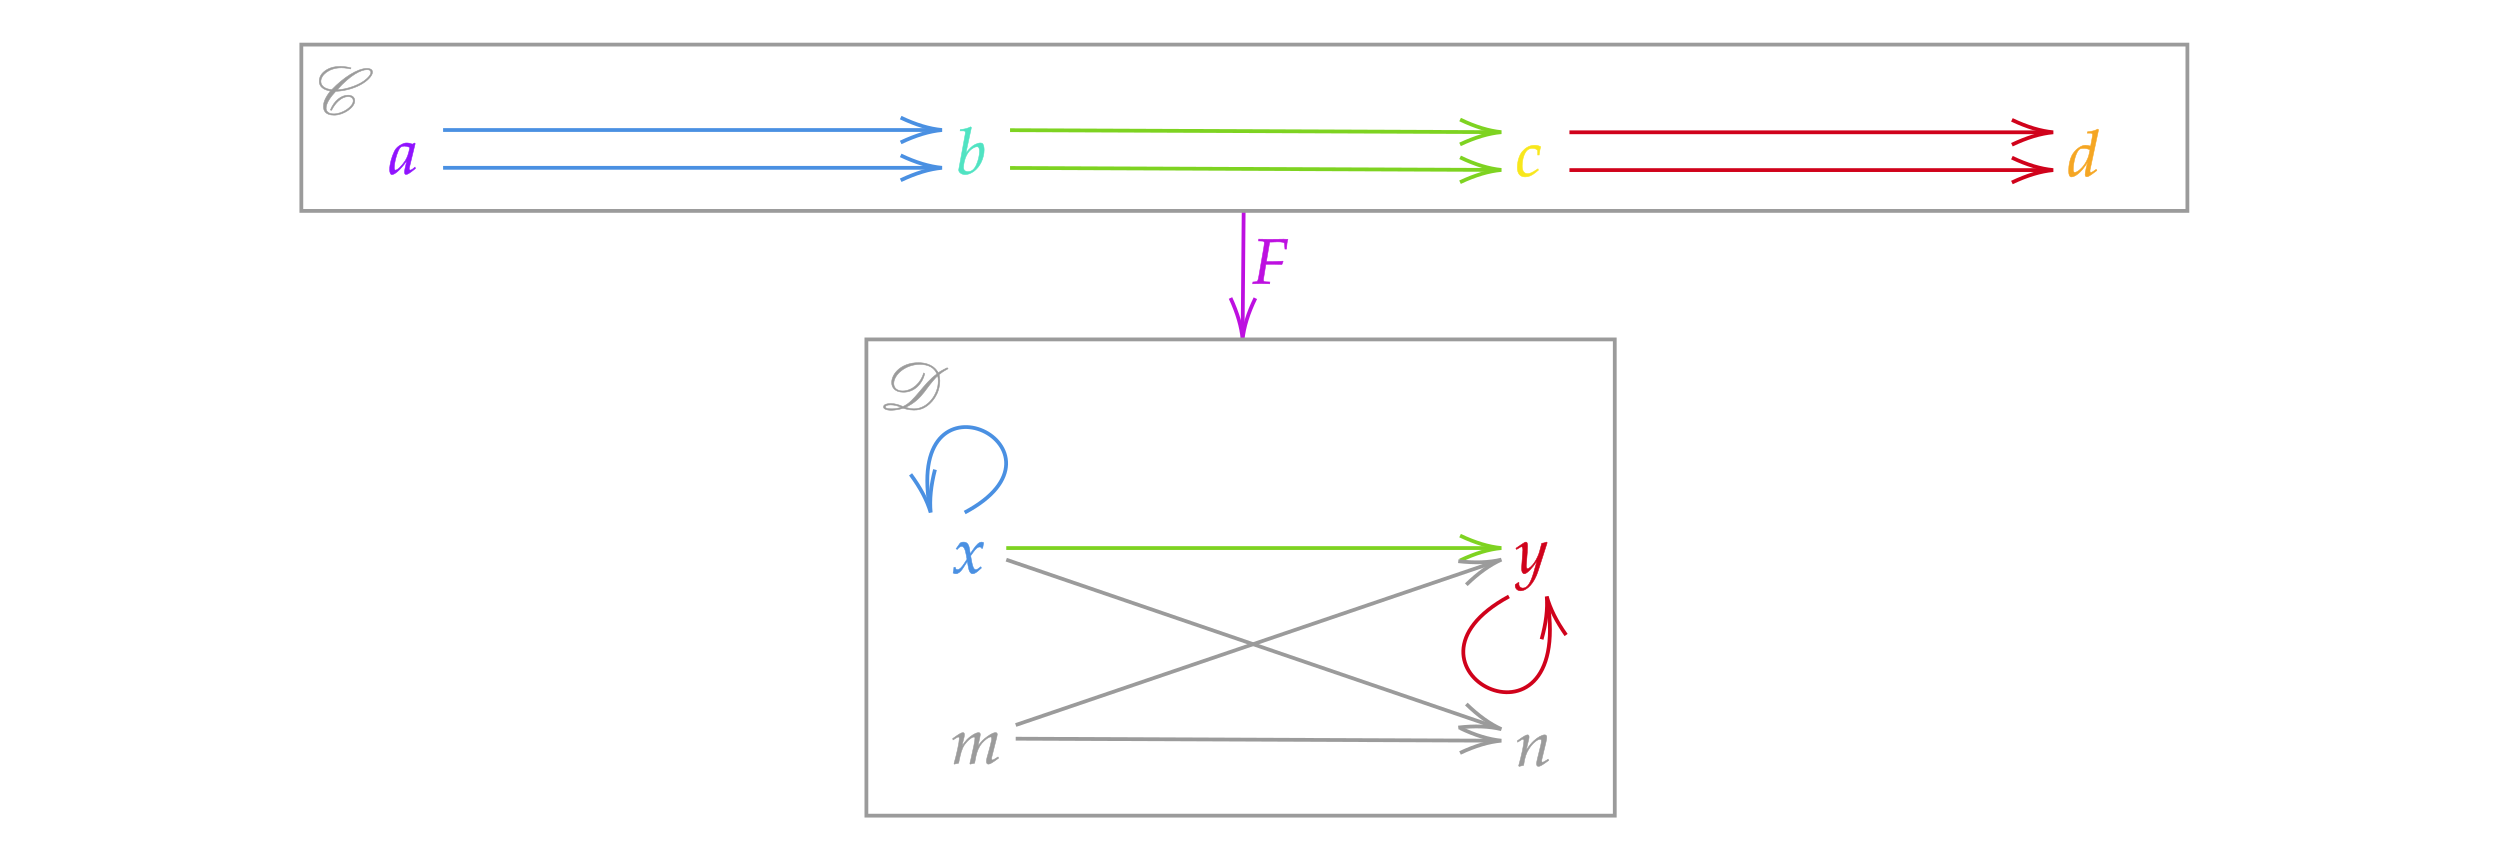
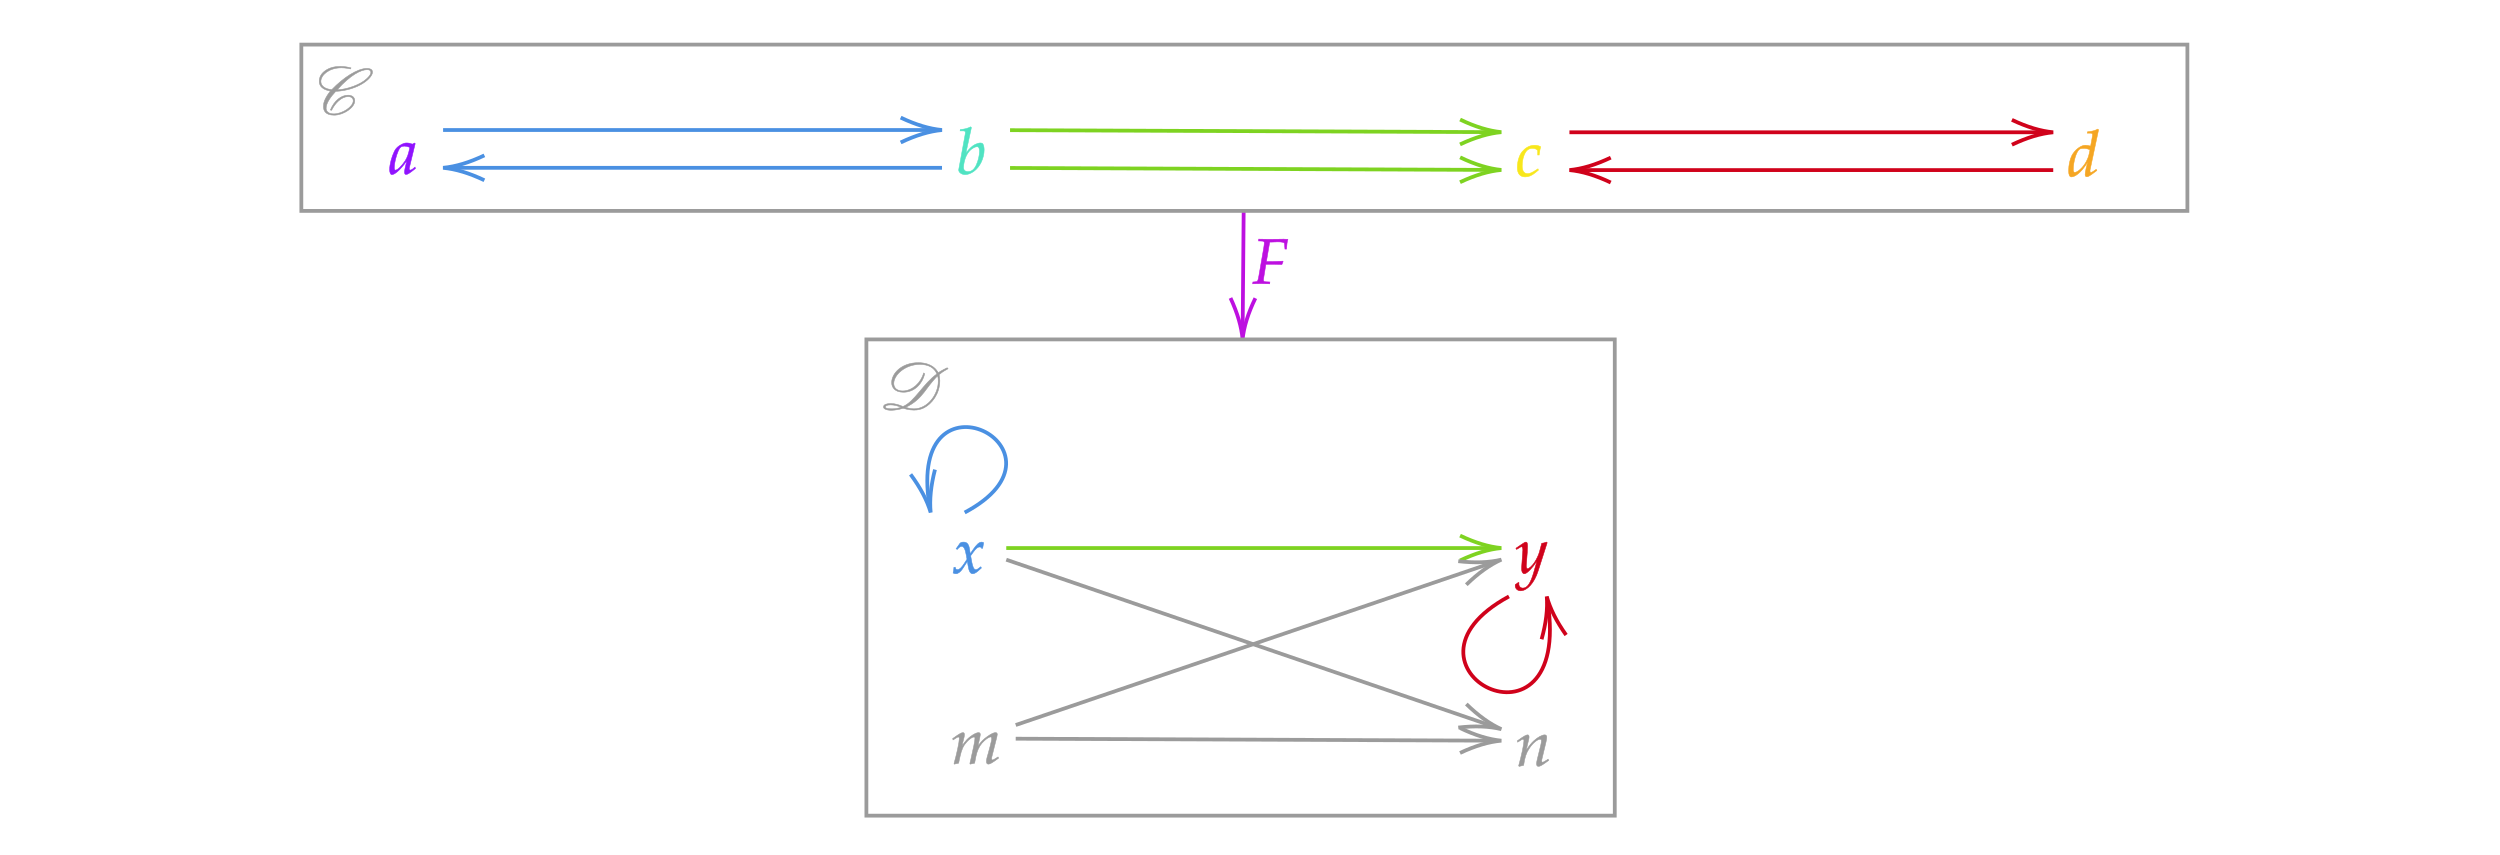
<svg xmlns="http://www.w3.org/2000/svg" x="0" y="0" width="661.433" height="226" style="         width:661.433px;         height:226px;         background: transparent;         fill: none; ">
  <svg class="role-diagram-draw-area">
    <g class="shapes-region" style="stroke: black; fill: none;">
      <g class="arrow-line">
        <path class="connection real" stroke-dasharray="" d="  M255.23,135.6 C286.75,118.86 239.69,95.32 245.91,133.8" style="stroke: rgb(74, 144, 226); stroke-opacity: 1; stroke-width: 1px; fill: none; fill-opacity: 1;" />
        <g stroke="rgb(74,144,226)" stroke-opacity="1" transform="matrix(-0.1914943,-0.9814937,0.9814937,-0.1914943,246.2333,135.6)" style="stroke: rgb(74, 144, 226); stroke-width: 1px;">
          <path d=" M10.93,-3.29 Q4.96,-0.45 0,0 Q4.96,0.45 10.93,3.29" />
        </g>
      </g>
      <g class="arrow-line">
        <path class="connection real" stroke-dasharray="" d="  M399.23,157.8 C364.58,176.61 416.18,203.26 409.46,159.16" style="stroke: rgb(208, 2, 27); stroke-opacity: 1; stroke-width: 1px; fill: none; fill-opacity: 1;" />
        <g stroke="rgb(208,2,27)" stroke-opacity="1" transform="matrix(0.1714133,0.9851992,-0.9851992,0.1714133,409.2333,157.8)" style="stroke: rgb(208, 2, 27); stroke-width: 1px;">
          <path d=" M10.93,-3.29 Q4.96,-0.45 0,0 Q4.96,0.45 10.93,3.29" />
        </g>
      </g>
      <g />
    </g>
    <g>
      <g class="connection-group">
        <g class="arrow-line">
          <path class="connection real" stroke-dasharray="" d="  M329.04,55.8 L328.77,87.8" style="stroke: rgb(189, 16, 224); stroke-opacity: 1; stroke-width: 1px; fill: none; fill-opacity: 1;" />
          <g stroke="rgb(189,16,224)" stroke-opacity="1" transform="matrix(0.008377482,-0.9999649,0.9999649,0.008377482,328.7544,89.79999)" style="stroke: rgb(189, 16, 224); stroke-width: 1px;">
            <path d=" M10.93,-3.29 Q4.96,-0.45 0,0 Q4.96,0.45 10.93,3.29" />
          </g>
        </g>
      </g>
      <g class="connection-group">
        <g class="arrow-line">
          <path class="connection real" stroke-dasharray="" d="  M117.23,34.4 L247.23,34.4" style="stroke: rgb(74, 144, 226); stroke-opacity: 1; stroke-width: 1px; fill: none; fill-opacity: 1;" />
          <g stroke="rgb(74,144,226)" stroke-opacity="1" transform="matrix(-1,1.2246467991473532e-16,-1.2246467991473532e-16,-1,249.225,34.4)" style="stroke: rgb(74, 144, 226); stroke-width: 1px;">
            <path d=" M10.93,-3.29 Q4.96,-0.45 0,0 Q4.96,0.45 10.93,3.29" />
          </g>
        </g>
      </g>
      <g class="connection-group">
        <g class="arrow-line">
          <path class="connection real" stroke-dasharray="" d="  M267.23,34.44 L395.23,34.96" style="stroke: rgb(126, 211, 33); stroke-opacity: 1; stroke-width: 1px; fill: none; fill-opacity: 1;" />
          <g stroke="rgb(126,211,33)" stroke-opacity="1" transform="matrix(-0.9999919,-0.004014246,0.004014246,-0.9999919,397.225,34.96347)" style="stroke: rgb(126, 211, 33); stroke-width: 1px;">
            <path d=" M10.93,-3.29 Q4.96,-0.45 0,0 Q4.96,0.45 10.93,3.29" />
          </g>
        </g>
      </g>
      <g class="connection-group">
        <g class="arrow-line">
          <path class="connection real" stroke-dasharray="" d="  M415.23,35 L541.23,35" style="stroke: rgb(208, 2, 27); stroke-opacity: 1; stroke-width: 1px; fill: none; fill-opacity: 1;" />
          <g stroke="rgb(208,2,27)" stroke-opacity="1" transform="matrix(-1,1.2246467991473532e-16,-1.2246467991473532e-16,-1,543.225,35)" style="stroke: rgb(208, 2, 27); stroke-width: 1px;">
            <path d=" M10.93,-3.29 Q4.96,-0.45 0,0 Q4.96,0.45 10.93,3.29" />
          </g>
        </g>
      </g>
      <g class="connection-group">
        <g class="arrow-line">
          <path class="connection real" stroke-dasharray="" d="  M266.23,145 L395.23,145" style="stroke: rgb(126, 211, 33); stroke-opacity: 1; stroke-width: 1px; fill: none; fill-opacity: 1;" />
          <g stroke="rgb(126,211,33)" stroke-opacity="1" transform="matrix(-1,1.2246467991473532e-16,-1.2246467991473532e-16,-1,397.225,145)" style="stroke: rgb(126, 211, 33); stroke-width: 1px;">
            <path d=" M10.93,-3.29 Q4.96,-0.45 0,0 Q4.96,0.45 10.93,3.29" />
          </g>
        </g>
      </g>
      <g class="connection-group">
        <g class="arrow-line">
          <path class="connection real" stroke-dasharray="" d="  M268.73,195.44 L395.23,195.96" style="stroke: rgb(155, 155, 155); stroke-opacity: 1; stroke-width: 1px; fill: none; fill-opacity: 1;" />
          <g stroke="rgb(155,155,155)" stroke-opacity="1" transform="matrix(-0.9999919,-0.004014246,0.004014246,-0.9999919,397.225,195.9635)" style="stroke: rgb(155, 155, 155); stroke-width: 1px;">
            <path d=" M10.93,-3.29 Q4.96,-0.45 0,0 Q4.96,0.45 10.93,3.29" />
          </g>
        </g>
      </g>
      <g class="connection-group">
        <g class="arrow-line">
-           <path class="connection real" stroke-dasharray="" d="  M117.23,44.4 L247.23,44.4" style="stroke: rgb(74, 144, 226); stroke-opacity: 1; stroke-width: 1px; fill: none; fill-opacity: 1;" />
-           <g stroke="rgb(74,144,226)" stroke-opacity="1" transform="matrix(-1,1.2246467991473532e-16,-1.2246467991473532e-16,-1,249.225,44.4)" style="stroke: rgb(74, 144, 226); stroke-width: 1px;">
-             <path d=" M10.93,-3.29 Q4.96,-0.45 0,0 Q4.96,0.45 10.93,3.29" />
-           </g>
-         </g>
-       </g>
-       <g class="connection-group">
-         <g class="arrow-line">
          <path class="connection real" stroke-dasharray="" d="  M267.23,44.44 L395.23,44.96" style="stroke: rgb(126, 211, 33); stroke-opacity: 1; stroke-width: 1px; fill: none; fill-opacity: 1;" />
          <g stroke="rgb(126,211,33)" stroke-opacity="1" transform="matrix(-0.9999919,-0.004014246,0.004014246,-0.9999919,397.225,44.96355)" style="stroke: rgb(126, 211, 33); stroke-width: 1px;">
            <path d=" M10.93,-3.29 Q4.96,-0.45 0,0 Q4.96,0.45 10.93,3.29" />
          </g>
        </g>
      </g>
      <g class="connection-group">
        <g class="arrow-line">
-           <path class="connection real" stroke-dasharray="" d="  M415.23,45 L541.23,45" style="stroke: rgb(208, 2, 27); stroke-opacity: 1; stroke-width: 1px; fill: none; fill-opacity: 1;" />
-           <g stroke="rgb(208,2,27)" stroke-opacity="1" transform="matrix(-1,1.2246467991473532e-16,-1.2246467991473532e-16,-1,543.225,45)" style="stroke: rgb(208, 2, 27); stroke-width: 1px;">
-             <path d=" M10.93,-3.29 Q4.96,-0.45 0,0 Q4.96,0.45 10.93,3.29" />
-           </g>
-         </g>
-       </g>
-       <g class="connection-group">
-         <g class="arrow-line">
          <path class="connection real" stroke-dasharray="" d="  M266.23,148.08 L395.33,192.27" style="stroke: rgb(155, 155, 155); stroke-width: 1px; fill: none; fill-opacity: 1; stroke-opacity: 1;" />
          <g stroke="rgb(155,155,155)" transform="matrix(-0.9460854,-0.3239174,0.3239174,-0.9460854,397.225,192.9195)" style="stroke: rgb(155, 155, 155); stroke-width: 1px;" stroke-opacity="1">
            <path d=" M10.93,-3.29 Q4.96,-0.45 0,0 Q4.96,0.45 10.93,3.29" />
          </g>
        </g>
      </g>
      <g class="connection-group">
        <g class="arrow-line">
          <path class="connection real" stroke-dasharray="" d="  M268.73,191.82 L395.33,148.71" style="stroke: rgb(155, 155, 155); stroke-width: 1px; fill: none; fill-opacity: 1; stroke-opacity: 1;" />
          <g stroke="rgb(155,155,155)" transform="matrix(-0.946593,0.3224309,-0.3224309,-0.946593,397.225,148.0649)" style="stroke: rgb(155, 155, 155); stroke-width: 1px;" stroke-opacity="1">
+             <path d=" M10.93,-3.29 Q4.96,-0.45 0,0 Q4.96,0.45 10.93,3.29" />
+           </g>
+         </g>
+       </g>
+       <g class="connection-group">
+         <g class="arrow-line">
+           <path class="connection real" stroke-dasharray="" d="  M543.23,45 L417.23,45" style="stroke: rgb(208, 2, 27); stroke-width: 1px; fill: none; fill-opacity: 1; stroke-opacity: 1;" />
+           <g stroke="rgb(208,2,27)" transform="matrix(1,-2.4492935982947064e-16,2.4492935982947064e-16,1,415.225,45)" style="stroke: rgb(208, 2, 27); stroke-width: 1px;" stroke-opacity="1">
+             <path d=" M10.93,-3.29 Q4.96,-0.45 0,0 Q4.96,0.45 10.93,3.29" />
+           </g>
+         </g>
+       </g>
+       <g class="connection-group">
+         <g class="arrow-line">
+           <path class="connection real" stroke-dasharray="" d="  M249.23,44.4 L119.22,44.4" style="stroke: rgb(74, 144, 226); stroke-width: 1px; fill: none; fill-opacity: 1; stroke-opacity: 1;" />
+           <g stroke="rgb(74,144,226)" transform="matrix(1,-2.4492935982947064e-16,2.4492935982947064e-16,1,117.225,44.4)" style="stroke: rgb(74, 144, 226); stroke-width: 1px;" stroke-opacity="1">
            <path d=" M10.93,-3.29 Q4.96,-0.45 0,0 Q4.96,0.45 10.93,3.29" />
          </g>
        </g>
      </g>
    </g>
    <g>
      <g>
        <rect rx="0" ry="0" x="79.725" y="11.8" width="499" height="44" style="stroke: rgb(155, 155, 155); stroke-opacity: 1; stroke-width: 1px; fill: none; fill-opacity: 1;" />
      </g>
      <g>
        <rect rx="0" ry="0" x="229.225" y="89.8" width="198" height="126" style="stroke: rgb(155, 155, 155); stroke-opacity: 1; stroke-width: 1px; fill: none; fill-opacity: 1;" />
      </g>
    </g>
    <g />
  </svg>
  <svg width="660" height="224.567" style="width:660px;height:224.567px;font-family:Asana-Math, Asana;background:transparent;">
    <g>
      <g>
        <g>
-           <g transform="matrix(1,0,0,1,83.70001,30.21666)">
+           <g transform="matrix(1,0,0,1,83.70001,30.21667)">
            <path transform="matrix(0.017,0,0,-0.017,0,0)" d="M791 693C823 693 848 684 848 648C848 625 828 594 789 557C693 462 476 384 323 380L323 379C534 615 696 693 791 693ZM218 361C124 239 110 171 110 122C110 66 130 -15 277 -15C425 -15 598 105 598 208C598 266 554 296 493 296C384 296 278 209 218 66L237 61C290 171 391 274 495 274C557 274 574 235 574 210C574 116 406 5 272 5C204 5 152 33 152 93C152 179 230 278 301 355C659 374 874 564 874 656C874 701 828 713 789 713C639 713 418 567 241 383C144 390 70 434 70 510C70 607 194 722 390 722C446 722 505 710 533 705L539 721C495 733 435 744 377 744C279 744 200 722 138 677C76 633 45 578 45 513C45 482 50 388 218 361Z" stroke="rgb(155,155,155)" stroke-opacity="1" stroke-width="8" fill="rgb(155,155,155)" fill-opacity="1" />
          </g>
        </g>
      </g>
      <g>
        <g>
-           <g transform="matrix(1,0,0,1,83.70001,50.61665)">
+           <g transform="matrix(1,0,0,1,83.70001,50.6167)">
            <path transform="matrix(0.017,0,0,-0.017,0,0)" d="" stroke="rgb(155,155,155)" stroke-opacity="1" stroke-width="8" fill="rgb(155,155,155)" fill-opacity="1" />
          </g>
        </g>
      </g>
    </g>
    <g>
      <g>
        <g>
          <g transform="matrix(1,0,0,1,232.9833,108.4167)">
            <path transform="matrix(0.017,0,0,-0.017,0,0)" d="M180 15C128 15 73 20 73 45C73 56 91 76 154 76C218 76 265 60 318 40L318 39C274 24 230 15 180 15ZM897 440C897 245 737 15 520 15C468 15 415 29 389 38C522 98 610 184 680 276L719 328C784 416 840 482 889 530L889 529C897 495 897 467 897 440ZM587 733C327 733 172 566 172 423C172 354 217 273 355 273C528 273 649 404 687 560L671 573C628 421 493 293 343 293C252 293 205 343 205 409C205 543 384 706 611 706C746 706 839 652 876 557C672 417 523 119 347 51C302 71 232 98 156 98C106 98 45 85 45 45C40 11 110 -18 213 -5C267 0 290 5 351 23C374 17 441 -5 519 -5C576 -5 629 5 679 32C791 91 922 242 922 455C922 476 913 533 911 547C936 568 962 591 1050 639L1036 654C1015 644 950 612 897 577L897 576C875 618 801 733 587 733Z" stroke="rgb(155,155,155)" stroke-opacity="1" stroke-width="8" fill="rgb(155,155,155)" fill-opacity="1" />
          </g>
        </g>
      </g>
      <g />
      <g />
      <g />
      <g />
      <g>
        <g>
          <g transform="matrix(1,0,0,1,232.9833,210.4167)">
            <path transform="matrix(0.017,0,0,-0.017,0,0)" d="" stroke="rgb(155,155,155)" stroke-opacity="1" stroke-width="8" fill="rgb(155,155,155)" fill-opacity="1" />
          </g>
        </g>
      </g>
    </g>
    <g>
      <g>
        <g>
-           <g transform="matrix(1,0,0,1,331.4166,75.03331)">
+           <g transform="matrix(1,0,0,1,331.4166,75.03333)">
            <path transform="matrix(0.017,0,0,-0.017,0,0)" d="M286 646L392 650C454 650 494 641 495 626L503 537L527 537C530 600 537 651 548 689C526 691 498 692 481 692L440 691L275 689L246 689C221 689 181 690 143 691L94 692L91 664L147 662C171 661 182 652 182 635C182 621 178 589 173 559L98 125C81 33 81 32 40 28L4 25L0 -3L34 -2C74 -1 106 0 127 0C145 0 174 -1 213 -2L265 -3L268 25L204 28C177 29 168 37 168 57C168 63 169 74 170 78L206 301L323 301C350 301 381 300 429 298L455 297L474 342L470 349C389 345 329 343 251 343L214 343L260 614C263 630 264 635 269 646Z" stroke="rgb(189,16,224)" stroke-opacity="1" stroke-width="8" fill="rgb(189,16,224)" fill-opacity="1" />
          </g>
        </g>
      </g>
    </g>
    <g>
      <g>
        <g>
          <g transform="matrix(1,0,0,1,103.0167,46.01666)">
            <path transform="matrix(0.017,0,0,-0.017,0,0)" d="M271 204L242 77C238 60 236 42 236 26C236 4 245 -9 260 -9C283 -9 324 17 406 85L399 106C375 86 346 59 324 59C315 59 309 68 309 82C309 87 309 90 310 93L402 472L392 481L359 463C318 478 301 482 274 482C246 482 226 477 199 464C137 433 104 403 79 354C35 265 4 145 4 67C4 23 19 -11 38 -11C75 -11 155 41 271 204ZM319 414C297 305 278 253 244 201C187 117 126 59 94 59C82 59 76 72 76 99C76 163 104 280 139 360C163 415 186 433 234 433C257 433 275 429 319 414Z" stroke="rgb(144,19,254)" stroke-opacity="1" stroke-width="8" fill="rgb(144,19,254)" fill-opacity="1" />
          </g>
        </g>
      </g>
    </g>
    <g>
      <g>
        <g>
          <g transform="matrix(1,0,0,1,253.0167,46.01666)">
            <path transform="matrix(0.017,0,0,-0.017,0,0)" d="M235 722L223 733C171 707 135 698 63 691L59 670L107 670C131 670 141 663 141 646C141 639 140 628 139 622L38 71C37 68 37 64 37 61C37 22 85 -11 140 -11C177 -11 228 8 271 39C367 107 433 244 433 376C433 414 424 453 412 468C405 477 392 482 377 482C353 482 323 474 295 460C244 433 211 403 149 324ZM322 424C348 424 361 401 361 352C361 288 340 202 310 137C277 68 237 36 183 36C137 36 112 59 112 101C112 135 127 276 208 361C241 395 293 424 322 424Z" stroke="rgb(80,227,194)" stroke-opacity="1" stroke-width="8" fill="rgb(80,227,194)" fill-opacity="1" />
          </g>
        </g>
      </g>
    </g>
    <g>
      <g>
        <g>
-           <g transform="matrix(1,0,0,1,401.0167,46.61665)">
+           <g transform="matrix(1,0,0,1,401.0167,46.6167)">
            <path transform="matrix(0.017,0,0,-0.017,0,0)" d="M342 330L365 330C373 395 380 432 389 458C365 473 330 482 293 482C248 483 175 463 118 400C64 352 25 241 25 136C25 40 67 -11 147 -11C201 -11 249 9 304 54L354 95L346 115L331 105C259 57 221 40 186 40C130 40 101 80 101 159C101 267 136 371 185 409C206 425 230 433 261 433C306 433 342 414 342 390Z" stroke="rgb(248,231,28)" stroke-opacity="1" stroke-width="8" fill="rgb(248,231,28)" fill-opacity="1" />
          </g>
        </g>
      </g>
    </g>
    <g>
      <g>
        <g>
-           <g transform="matrix(1,0,0,1,547.0167,46.61665)">
+           <g transform="matrix(1,0,0,1,547.0167,46.6167)">
            <path transform="matrix(0.017,0,0,-0.017,0,0)" d="M483 722L471 733C419 707 383 698 311 691L307 670L355 670C379 670 389 663 389 646C389 638 388 629 387 622L359 468C329 477 302 482 277 482C208 482 114 410 68 323C37 265 17 170 17 86C17 21 32 -11 61 -11C88 -11 125 6 159 33C213 77 246 116 313 217L290 126C279 82 274 50 274 24C274 3 283 -9 300 -9C317 -9 341 3 375 28L456 88L446 107L402 76C388 66 372 59 363 59C355 59 349 68 349 82C349 90 350 99 357 128ZM114 59C98 59 89 73 89 98C89 224 135 380 184 418C197 428 216 433 243 433C287 433 316 427 349 410L337 351C300 171 159 59 114 59Z" stroke="rgb(245,166,35)" stroke-opacity="1" stroke-width="8" fill="rgb(245,166,35)" fill-opacity="1" />
          </g>
        </g>
      </g>
    </g>
    <g>
      <g>
        <g>
          <g transform="matrix(1,0,0,1,252.0167,151.6167)">
            <path transform="matrix(0.017,0,0,-0.017,0,0)" d="M9 1C24 -7 40 -11 52 -11C85 -11 124 18 155 65L231 182L242 113C255 28 278 -11 314 -11C336 -11 368 6 400 35L449 79L440 98C404 68 379 53 363 53C348 53 335 63 325 83C316 102 305 139 300 168L282 269L317 318C364 383 391 406 422 406C438 406 450 398 455 383L469 387L484 472C472 479 463 482 454 482C414 482 374 446 312 354L275 299L269 347C257 446 230 482 171 482C145 482 123 474 114 461L56 378L73 368C103 402 123 416 142 416C175 416 197 375 214 277L225 215L185 153C142 86 108 54 80 54C65 54 54 58 52 63L41 91L21 88C21 53 13 27 9 1Z" stroke="rgb(74,144,226)" stroke-opacity="1" stroke-width="8" fill="rgb(74,144,226)" fill-opacity="1" />
          </g>
        </g>
      </g>
    </g>
    <g>
      <g>
        <g>
          <g transform="matrix(1,0,0,1,401.0167,151.6167)">
            <path transform="matrix(0.017,0,0,-0.017,0,0)" d="M-7 -180C-8 -187 -8 -193 -8 -198C-8 -241 29 -276 74 -276C180 -276 290 -152 349 33L490 473L479 482C450 471 427 465 405 463L370 331C358 284 323 211 290 162C255 111 206 67 184 67C172 67 163 90 164 115L180 322C182 353 184 391 184 419C184 464 177 482 160 482C147 482 133 475 85 442L3 386L14 368L64 398C69 401 80 410 89 410C103 410 111 391 111 358C111 357 111 351 110 343L93 100L92 60C92 18 110 -11 135 -11C172 -11 256 74 331 187L282 16C231 -161 181 -234 111 -234C76 -234 49 -207 49 -172C49 -167 50 -159 51 -150L41 -146Z" stroke="rgb(208,2,27)" stroke-opacity="1" stroke-width="8" fill="rgb(208,2,27)" fill-opacity="1" />
          </g>
        </g>
      </g>
    </g>
    <g>
      <g>
        <g>
-           <g transform="matrix(1,0,0,1,251.6333,202.0166)">
+           <g transform="matrix(1,0,0,1,251.6333,202.0167)">
            <path transform="matrix(0.017,0,0,-0.017,0,0)" d="M730 103L704 86C675 67 653 56 643 56C636 56 630 65 630 76C630 86 632 95 637 116L712 413C716 430 719 446 719 454C719 471 709 482 693 482C664 482 626 464 565 421C502 376 467 341 418 272L448 409C452 429 455 444 455 451C455 470 445 482 429 482C399 482 353 460 298 418C254 384 234 363 169 275L202 408C206 424 208 439 208 451C208 470 199 482 185 482C164 482 126 461 52 408L24 388L31 368C68 391 103 414 110 414C121 414 128 404 128 389C128 338 87 145 46 2L49 -9L117 6L139 108C163 219 190 278 245 338C287 384 332 414 360 414C367 414 371 406 371 393C371 358 349 244 308 69L292 2L297 -9L366 6L387 113C403 194 437 269 481 318C536 379 586 414 618 414C626 414 631 405 631 389C631 365 628 351 606 264C566 105 550 84 550 31C550 6 561 -9 580 -9C606 -9 642 12 740 85Z" stroke="rgb(155,155,155)" stroke-opacity="1" stroke-width="8" fill="rgb(155,155,155)" fill-opacity="1" />
          </g>
        </g>
      </g>
    </g>
    <g>
      <g>
        <g>
          <g transform="matrix(1,0,0,1,401.0167,202.6167)">
            <path transform="matrix(0.017,0,0,-0.017,0,0)" d="M24 388L31 368L63 389C100 412 103 414 110 414C121 414 128 404 128 389C128 338 87 145 46 2L53 -9C78 -2 101 4 123 8C142 134 163 199 209 268C263 352 338 414 383 414C394 414 400 405 400 390C400 372 397 351 389 319L337 107C328 70 324 47 324 31C324 6 335 -9 354 -9C380 -9 416 12 514 85L504 103L478 86C449 67 427 56 417 56C410 56 404 65 404 76C404 81 405 92 406 96L472 372C479 401 483 429 483 446C483 469 472 482 452 482C410 482 341 444 282 389C244 354 216 320 164 247L202 408C206 426 208 438 208 449C208 470 200 482 185 482C164 482 125 460 52 408Z" stroke="rgb(155,155,155)" stroke-opacity="1" stroke-width="8" fill="rgb(155,155,155)" fill-opacity="1" />
          </g>
        </g>
      </g>
    </g>
  </svg>
</svg>
